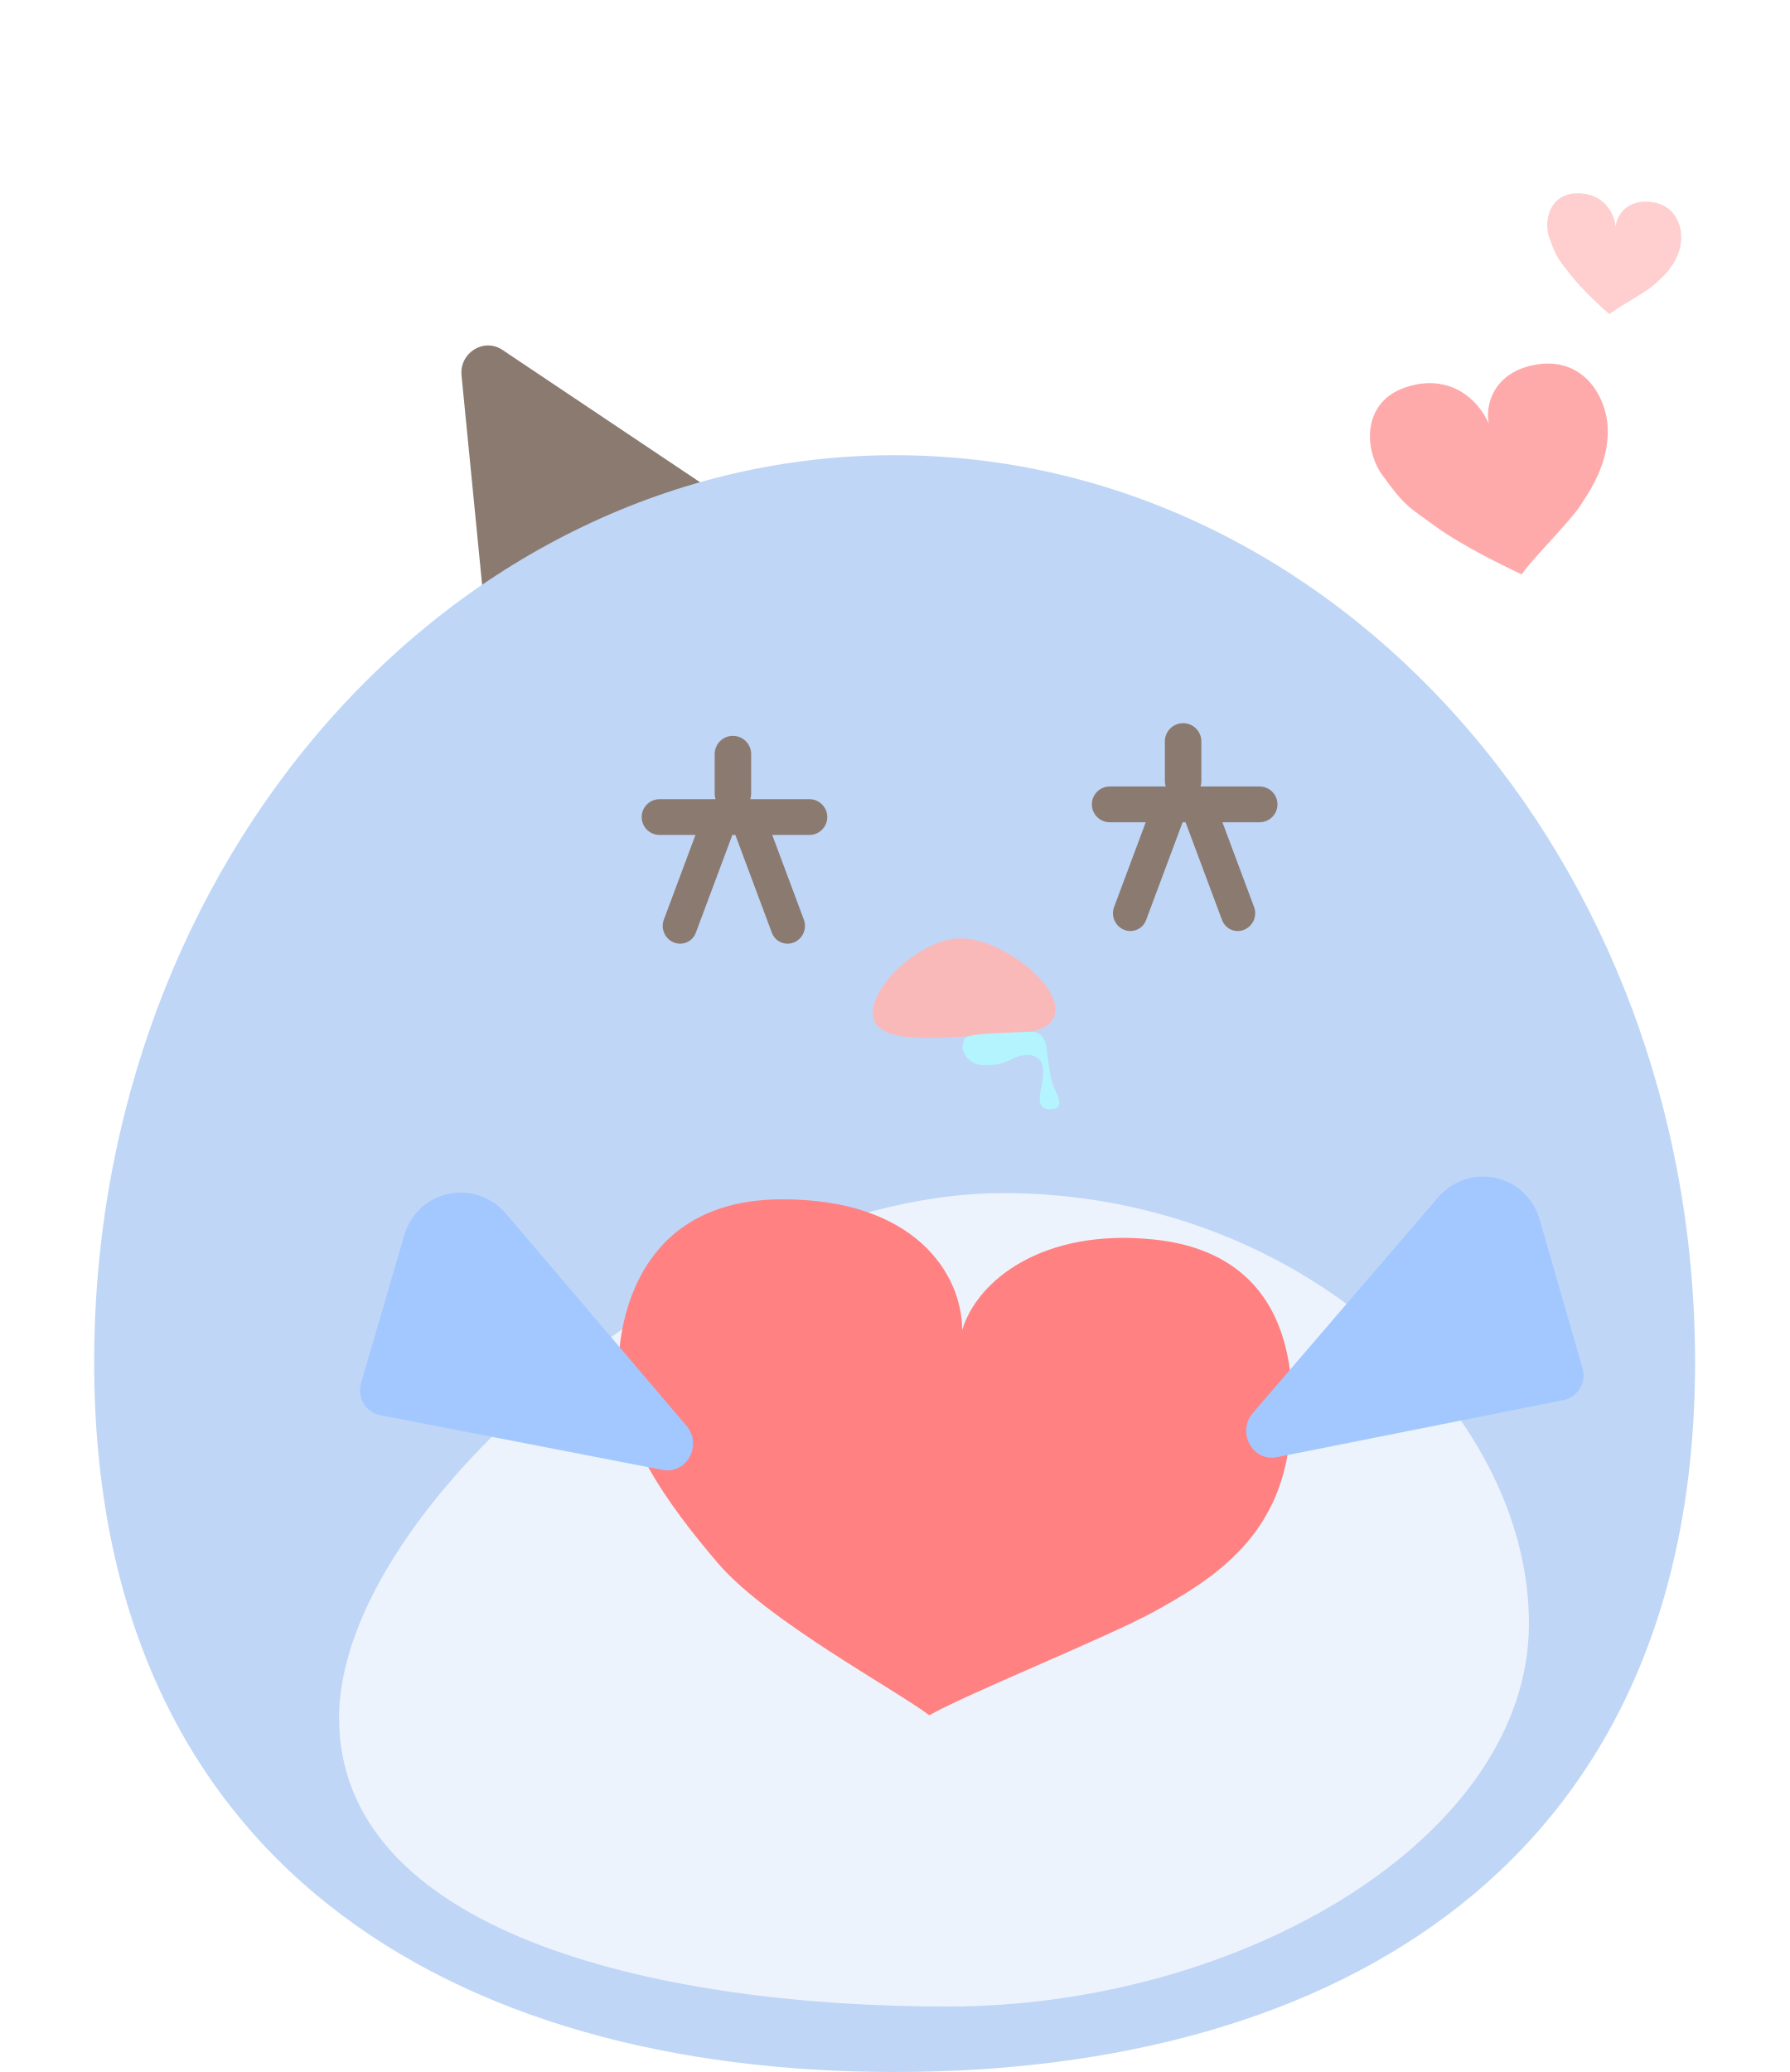
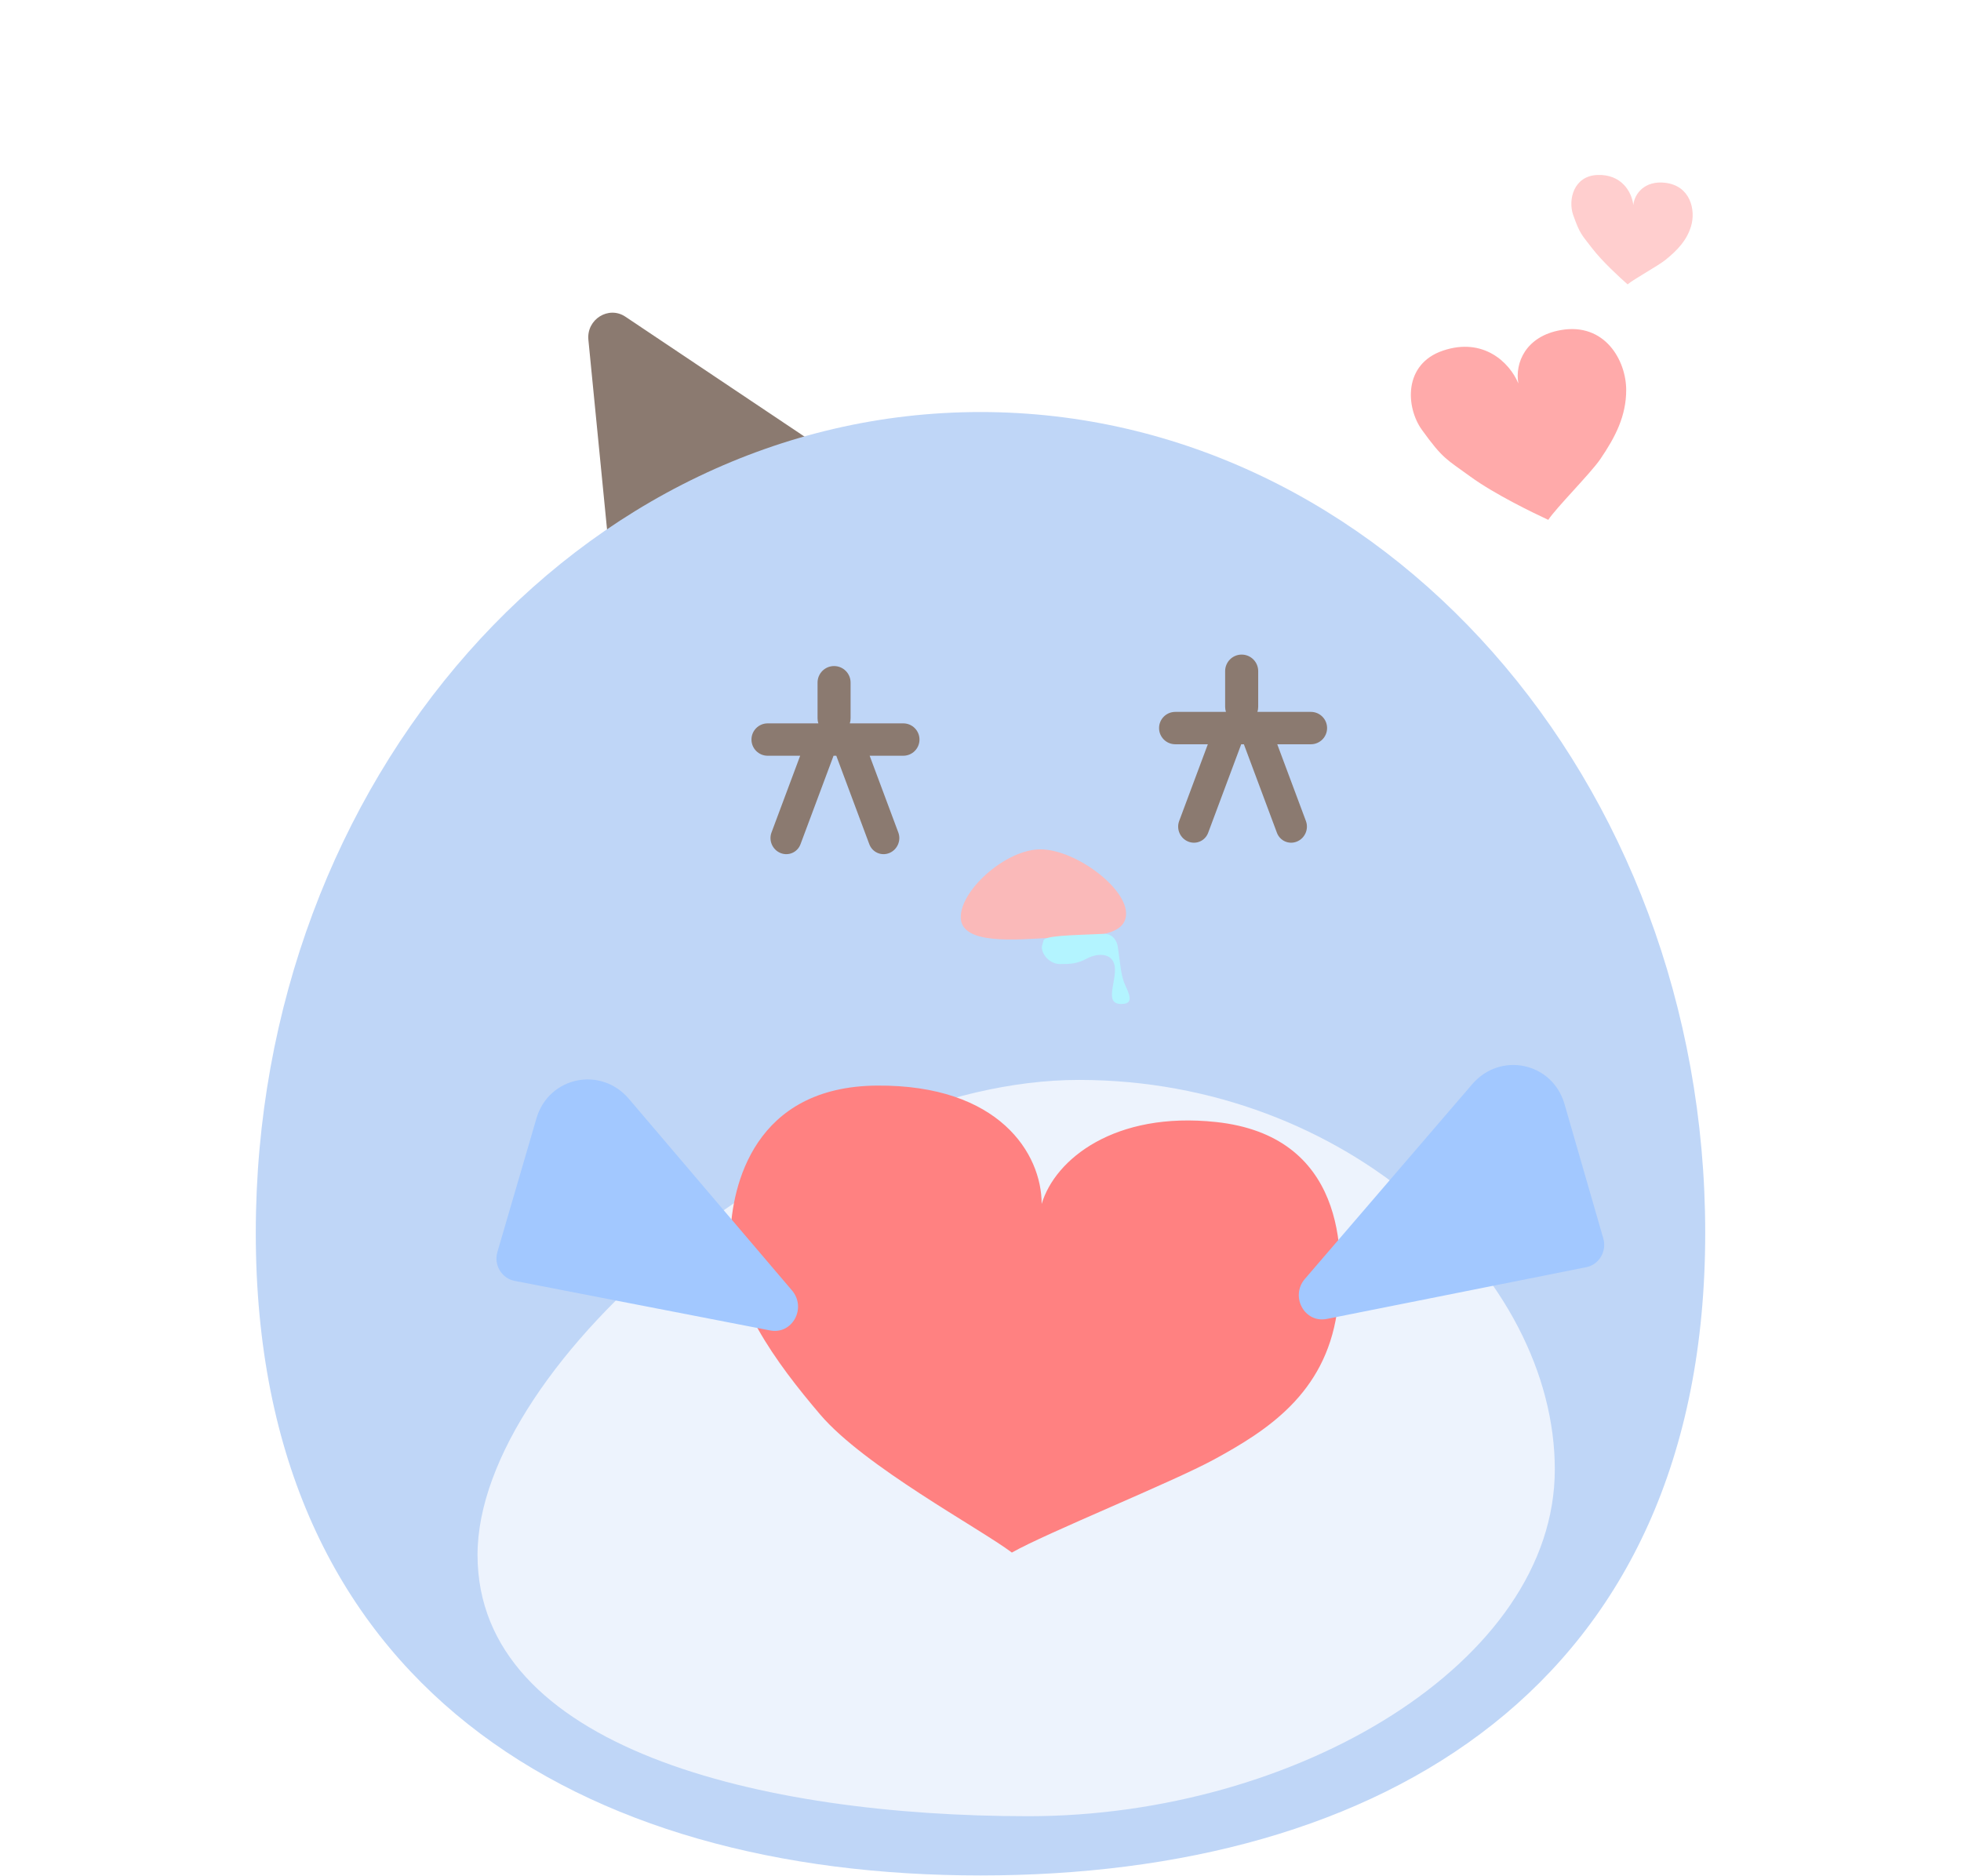
- <svg xmlns="http://www.w3.org/2000/svg" width="114" height="132" viewBox="0 0 114 132" fill="none">
-   <path d="M29.406 23.918C29.265 22.476 30.829 21.498 32.011 22.29L44.921 30.935L31.44 44.596L29.406 23.918Z" fill="#8B7A70" />
-   <path d="M108 86.776C108 118.685 85.166 132 57 132C28.834 132 6 118.685 6 86.776C6 54.867 28.834 29 57 29C85.166 29 108 54.867 108 86.776Z" fill="#BFD6F7" />
-   <path fill-rule="evenodd" clip-rule="evenodd" d="M47.86 48.042C47.86 47.4 47.34 46.879 46.697 46.879C46.055 46.879 45.535 47.4 45.535 48.042V50.556C45.535 50.681 45.554 50.801 45.591 50.913H42.024C41.395 50.913 40.885 51.423 40.885 52.052C40.885 52.681 41.395 53.191 42.024 53.191H44.312L42.294 58.595C42.082 59.164 42.366 59.811 42.93 60.039C43.493 60.266 44.123 59.989 44.335 59.42L46.661 53.191H46.853L49.178 59.42C49.391 59.989 50.02 60.266 50.584 60.039C51.147 59.811 51.432 59.164 51.219 58.595L49.202 53.191H51.569C52.198 53.191 52.708 52.681 52.708 52.052C52.708 51.423 52.198 50.913 51.569 50.913H47.804C47.841 50.801 47.86 50.681 47.86 50.556V48.042Z" fill="#8B7A70" />
-   <path fill-rule="evenodd" clip-rule="evenodd" d="M76.544 47.235C76.544 46.593 76.023 46.072 75.381 46.072C74.739 46.072 74.218 46.593 74.218 47.235V49.749C74.218 49.873 74.238 49.993 74.274 50.105H70.707C70.078 50.105 69.568 50.615 69.568 51.244C69.568 51.873 70.078 52.383 70.707 52.383H73L70.982 57.788C70.769 58.358 71.054 59.004 71.617 59.232C72.181 59.46 72.81 59.183 73.023 58.613L75.349 52.383H75.536L77.862 58.613C78.075 59.183 78.704 59.46 79.267 59.232C79.831 59.004 80.115 58.358 79.903 57.788L77.885 52.383H80.252C80.882 52.383 81.392 51.873 81.392 51.244C81.392 50.615 80.882 50.105 80.252 50.105H76.489C76.525 49.993 76.544 49.873 76.544 49.749V47.235Z" fill="#8B7A70" />
-   <path d="M67.242 64.221C67.335 66.099 64.29 65.881 61.874 66.01C59.458 66.139 55.707 66.502 55.614 64.624C55.522 62.747 58.625 59.913 61.041 59.785C63.456 59.656 67.15 62.344 67.242 64.221Z" fill="#FAB9B9" />
-   <path d="M62.587 67.851C61.911 67.851 61.313 67.225 61.313 66.641L61.424 66.238C61.424 65.835 63.362 65.834 65.644 65.727C66.51 65.686 66.651 66.571 66.651 66.571C66.851 67.851 66.851 68.658 67.238 69.464C67.626 70.271 67.626 70.674 66.884 70.663C65.766 70.646 66.463 69.322 66.463 68.254C66.463 67.044 65.3 67.044 64.525 67.448C63.75 67.851 63.362 67.851 62.587 67.851Z" fill="#B3F4FF" />
-   <path d="M97.415 103.422C97.415 117 79.229 127.83 60.36 127.83C41.491 127.83 21.605 123.014 21.605 109.436C21.605 95.858 45.061 76.008 63.93 76.008C82.799 76.008 97.415 89.845 97.415 103.422Z" fill="#EDF3FD" />
-   <path d="M49.706 76.407C58.321 76.338 61.31 81.205 61.304 84.74C62.243 81.572 66.466 78.206 73.577 78.971C82.51 79.931 82.767 87.906 82.079 92.415C81.213 98.091 77.185 100.68 73.434 102.723C70.539 104.301 61.545 107.935 59.209 109.274C56.95 107.573 48.834 103.217 45.721 99.562C42.608 95.907 39.279 91.381 39.401 86.969C39.498 83.422 41.091 76.475 49.706 76.407Z" fill="#FF8181" />
-   <path d="M89.556 24.674C92.369 23.73 94.221 25.483 94.851 26.988C94.592 25.54 95.374 23.66 97.843 23.231C100.944 22.691 102.439 25.376 102.439 27.45C102.439 29.278 101.683 30.752 100.611 32.324C99.944 33.302 97.482 35.771 96.956 36.589C95.91 36.105 93.148 34.768 91.473 33.543C89.798 32.319 89.556 32.325 88.068 30.261C86.92 28.669 86.744 25.617 89.556 24.674Z" fill="#FFAAAA" />
-   <path d="M100.421 12.315C102.109 12.253 102.837 13.509 102.939 14.433C103.031 13.601 103.761 12.7 105.179 12.864C106.959 13.07 107.342 14.777 107.007 15.91C106.712 16.908 106.062 17.591 105.223 18.276C104.7 18.703 102.958 19.654 102.538 20.015C102.045 19.582 100.753 18.406 100.036 17.467C99.319 16.528 99.186 16.492 98.706 15.125C98.337 14.071 98.733 12.376 100.421 12.315Z" fill="#FFCECE" />
-   <path d="M79.834 90.006C78.77 91.244 79.802 93.142 81.37 92.83L99.63 89.189C100.528 89.01 101.088 88.069 100.83 87.173L98.1 77.712C97.254 74.777 93.596 73.99 91.6 76.313L79.834 90.006Z" fill="#A2C8FF" />
-   <path d="M43.731 90.821C44.783 92.058 43.758 93.944 42.198 93.641L24.206 90.15C23.303 89.974 22.738 89.027 23.001 88.127L25.751 78.715C26.608 75.782 30.273 75.01 32.26 77.344L43.731 90.821Z" fill="#A2C8FF" />
+ <svg xmlns="http://www.w3.org/2000/svg" width="138" height="132" viewBox="0 0 138 132" fill="none">
+   <path d="M41.406 23.918C41.265 22.476 42.829 21.498 44.011 22.29L56.921 30.935L43.44 44.596L41.406 23.918Z" fill="#8B7A70" />
+   <path d="M120 86.776C120 118.685 97.166 132 69 132C40.834 132 18 118.685 18 86.776C18 54.867 40.834 29 69 29C97.166 29 120 54.867 120 86.776Z" fill="#BFD6F7" />
+   <path fill-rule="evenodd" clip-rule="evenodd" d="M59.858 48.042C59.858 47.4 59.338 46.879 58.696 46.879C58.053 46.879 57.533 47.4 57.533 48.042V50.556C57.533 50.681 57.552 50.801 57.589 50.913H54.022C53.393 50.913 52.883 51.423 52.883 52.052C52.883 52.681 53.393 53.191 54.022 53.191H56.31L54.292 58.595C54.08 59.164 54.364 59.811 54.928 60.039C55.492 60.266 56.121 59.989 56.333 59.42L58.659 53.191H58.851L61.176 59.42C61.389 59.989 62.018 60.266 62.582 60.039C63.145 59.811 63.43 59.164 63.217 58.595L61.2 53.191H63.567C64.196 53.191 64.706 52.681 64.706 52.052C64.706 51.423 64.196 50.913 63.567 50.913H59.803C59.839 50.801 59.858 50.681 59.858 50.556V48.042Z" fill="#8B7A70" />
+   <path fill-rule="evenodd" clip-rule="evenodd" d="M88.542 47.235C88.542 46.593 88.021 46.072 87.379 46.072C86.737 46.072 86.216 46.593 86.216 47.235V49.749C86.216 49.873 86.236 49.993 86.272 50.105H82.706C82.076 50.105 81.566 50.615 81.566 51.244C81.566 51.873 82.076 52.383 82.706 52.383H84.998L82.98 57.788C82.767 58.358 83.052 59.004 83.615 59.232C84.179 59.46 84.808 59.183 85.021 58.613L87.347 52.383H87.534L89.86 58.613C90.073 59.183 90.702 59.46 91.265 59.232C91.829 59.004 92.113 58.358 91.901 57.788L89.883 52.383H92.251C92.88 52.383 93.39 51.873 93.39 51.244C93.39 50.615 92.88 50.105 92.251 50.105H88.487C88.523 49.993 88.542 49.873 88.542 49.749V47.235Z" fill="#8B7A70" />
+   <path d="M79.242 64.221C79.335 66.099 76.29 65.881 73.874 66.01C71.458 66.139 67.707 66.502 67.614 64.624C67.522 62.747 70.625 59.913 73.04 59.785C75.456 59.656 79.15 62.344 79.242 64.221Z" fill="#FAB9B9" />
+   <path d="M74.587 67.851C73.911 67.851 73.313 67.225 73.313 66.641L73.424 66.238C73.424 65.835 75.362 65.834 77.644 65.727C78.51 65.686 78.651 66.571 78.651 66.571C78.851 67.851 78.851 68.658 79.238 69.464C79.626 70.271 79.626 70.674 78.884 70.663C77.766 70.646 78.463 69.322 78.463 68.254C78.463 67.044 77.3 67.044 76.525 67.448C75.75 67.851 75.362 67.851 74.587 67.851Z" fill="#B3F4FF" />
+   <path d="M109.415 103.422C109.415 117 91.229 127.83 72.36 127.83C53.491 127.83 33.605 123.014 33.605 109.436C33.605 95.858 57.061 76.008 75.93 76.008C94.799 76.008 109.415 89.845 109.415 103.422Z" fill="#EDF3FD" />
+   <path d="M61.706 76.407C70.321 76.338 73.31 81.205 73.304 84.74C74.243 81.572 78.466 78.206 85.577 78.971C94.51 79.931 94.767 87.906 94.079 92.415C93.213 98.091 89.185 100.68 85.434 102.723C82.539 104.301 73.545 107.935 71.209 109.274C68.95 107.573 60.834 103.217 57.721 99.562C54.608 95.907 51.279 91.381 51.401 86.969C51.498 83.422 53.091 76.475 61.706 76.407Z" fill="#FF8181" />
+   <path d="M101.556 24.674C104.369 23.73 106.221 25.483 106.851 26.988C106.592 25.54 107.374 23.66 109.843 23.231C112.944 22.691 114.439 25.376 114.439 27.45C114.439 29.278 113.683 30.752 112.611 32.324C111.944 33.302 109.482 35.771 108.956 36.589C107.91 36.105 105.148 34.768 103.473 33.543C101.798 32.319 101.556 32.325 100.068 30.261C98.92 28.669 98.744 25.617 101.556 24.674Z" fill="#FFAAAA" />
+   <path d="M112.421 12.315C114.109 12.253 114.837 13.509 114.939 14.433C115.031 13.601 115.761 12.7 117.179 12.864C118.959 13.07 119.342 14.777 119.007 15.91C118.712 16.908 118.062 17.591 117.223 18.276C116.7 18.703 114.958 19.654 114.538 20.015C114.045 19.582 112.753 18.406 112.036 17.467C111.319 16.528 111.186 16.492 110.706 15.125C110.337 14.071 110.733 12.376 112.421 12.315Z" fill="#FFCECE" />
+   <path d="M91.834 90.006C90.77 91.244 91.802 93.142 93.37 92.83L111.631 89.189C112.528 89.01 113.088 88.069 112.83 87.173L110.1 77.712C109.254 74.777 105.596 73.99 103.6 76.313L91.834 90.006Z" fill="#A2C8FF" />
+   <path d="M55.731 90.821C56.783 92.058 55.758 93.944 54.198 93.641L36.206 90.15C35.303 89.974 34.738 89.027 35.001 88.127L37.751 78.715C38.608 75.782 42.273 75.01 44.26 77.344L55.731 90.821Z" fill="#A2C8FF" />
</svg>
